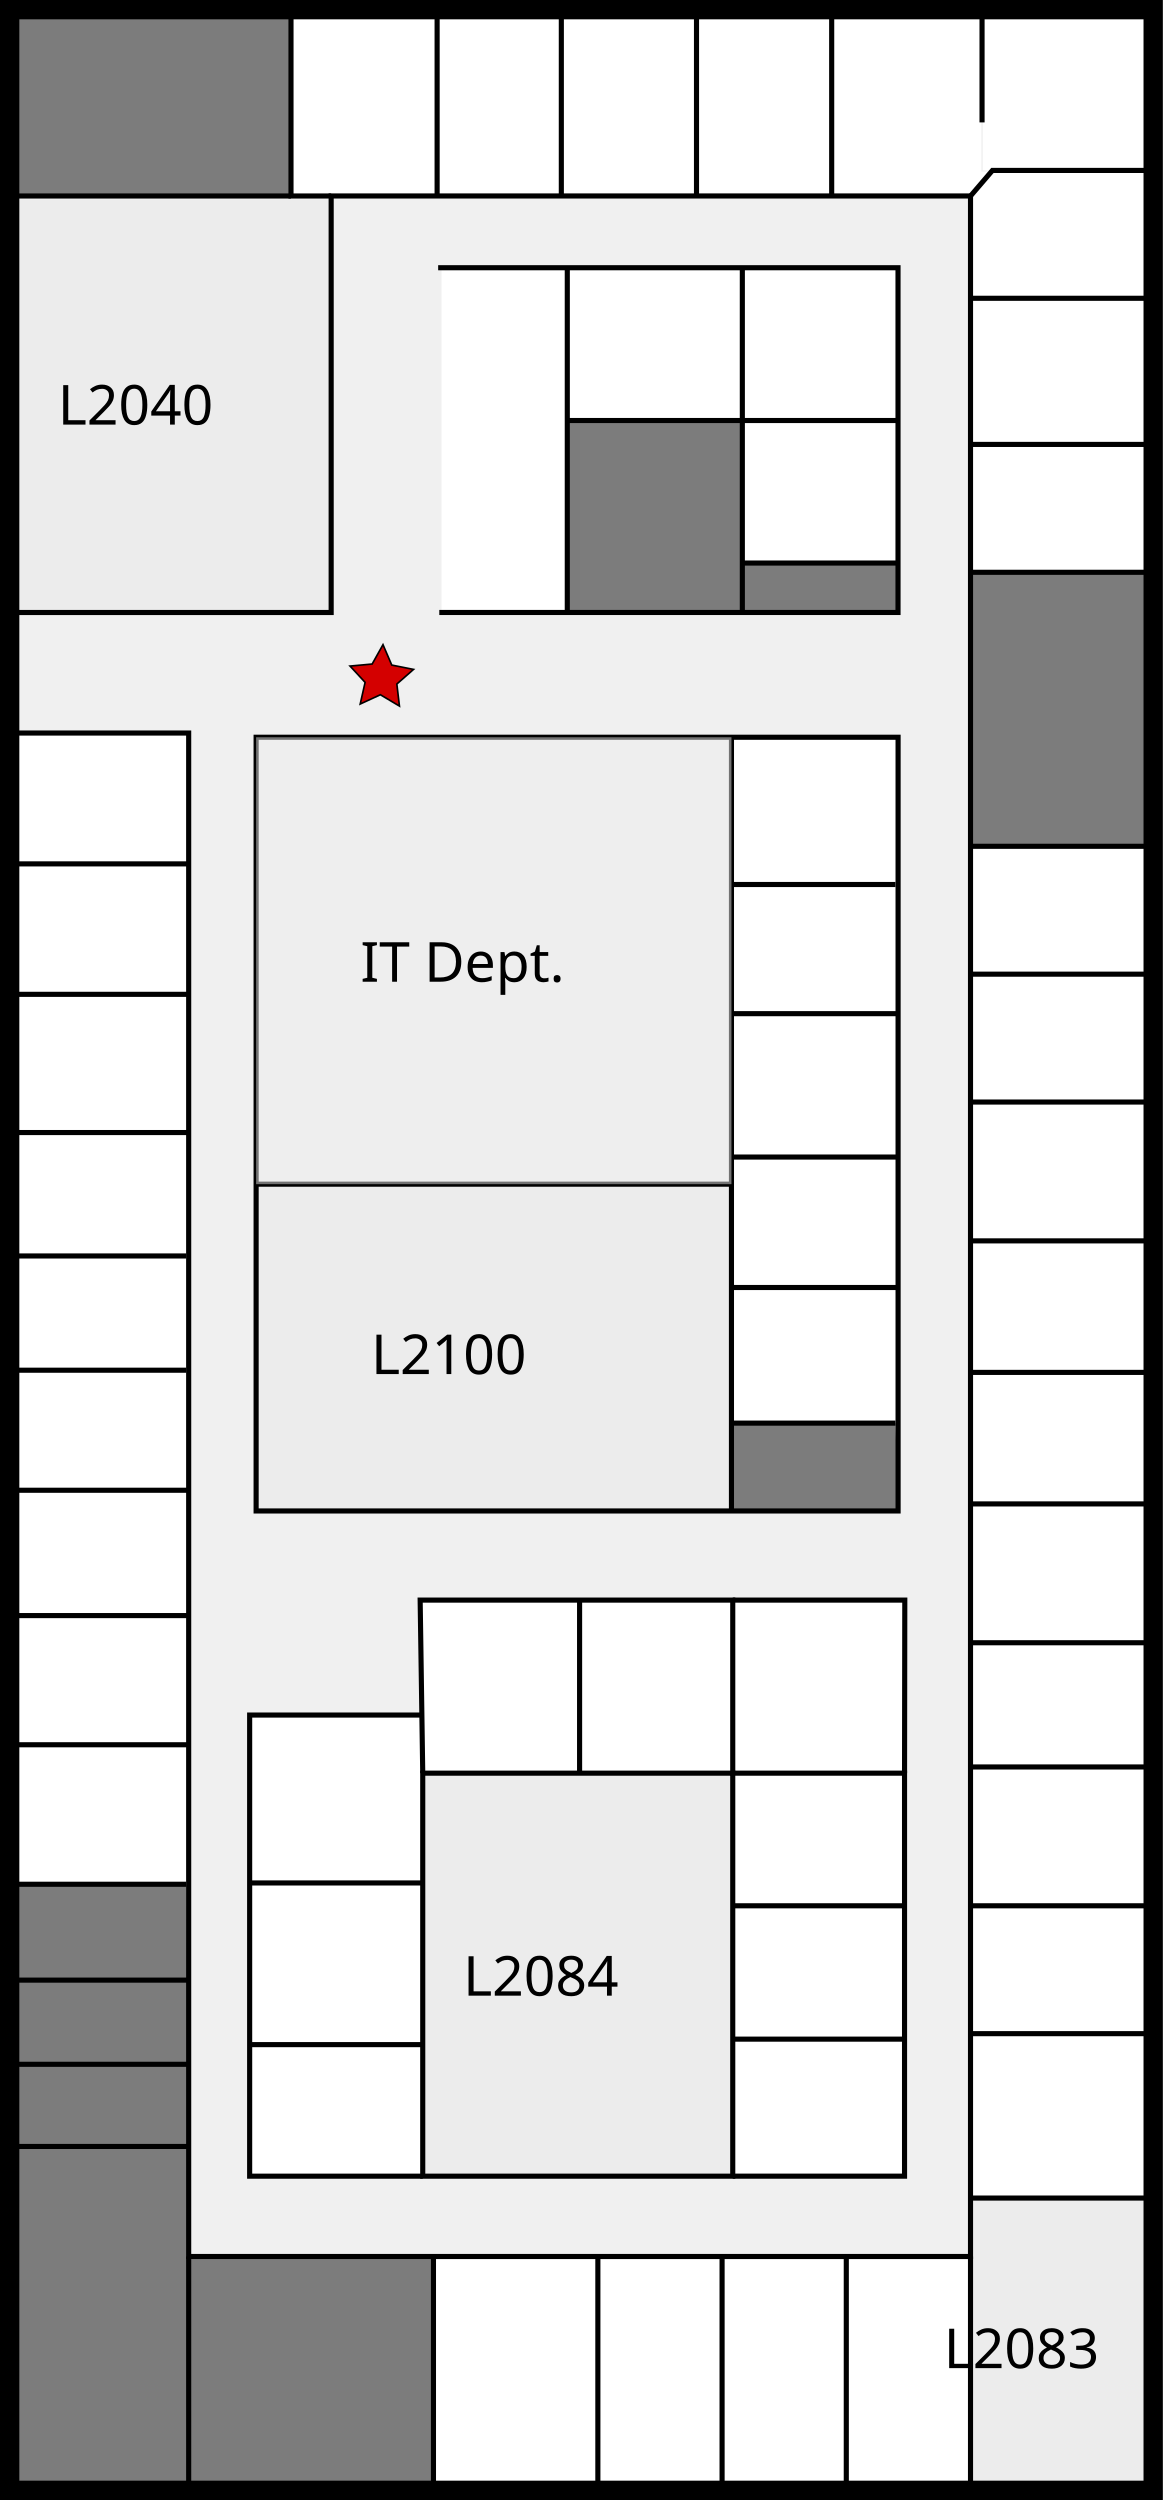
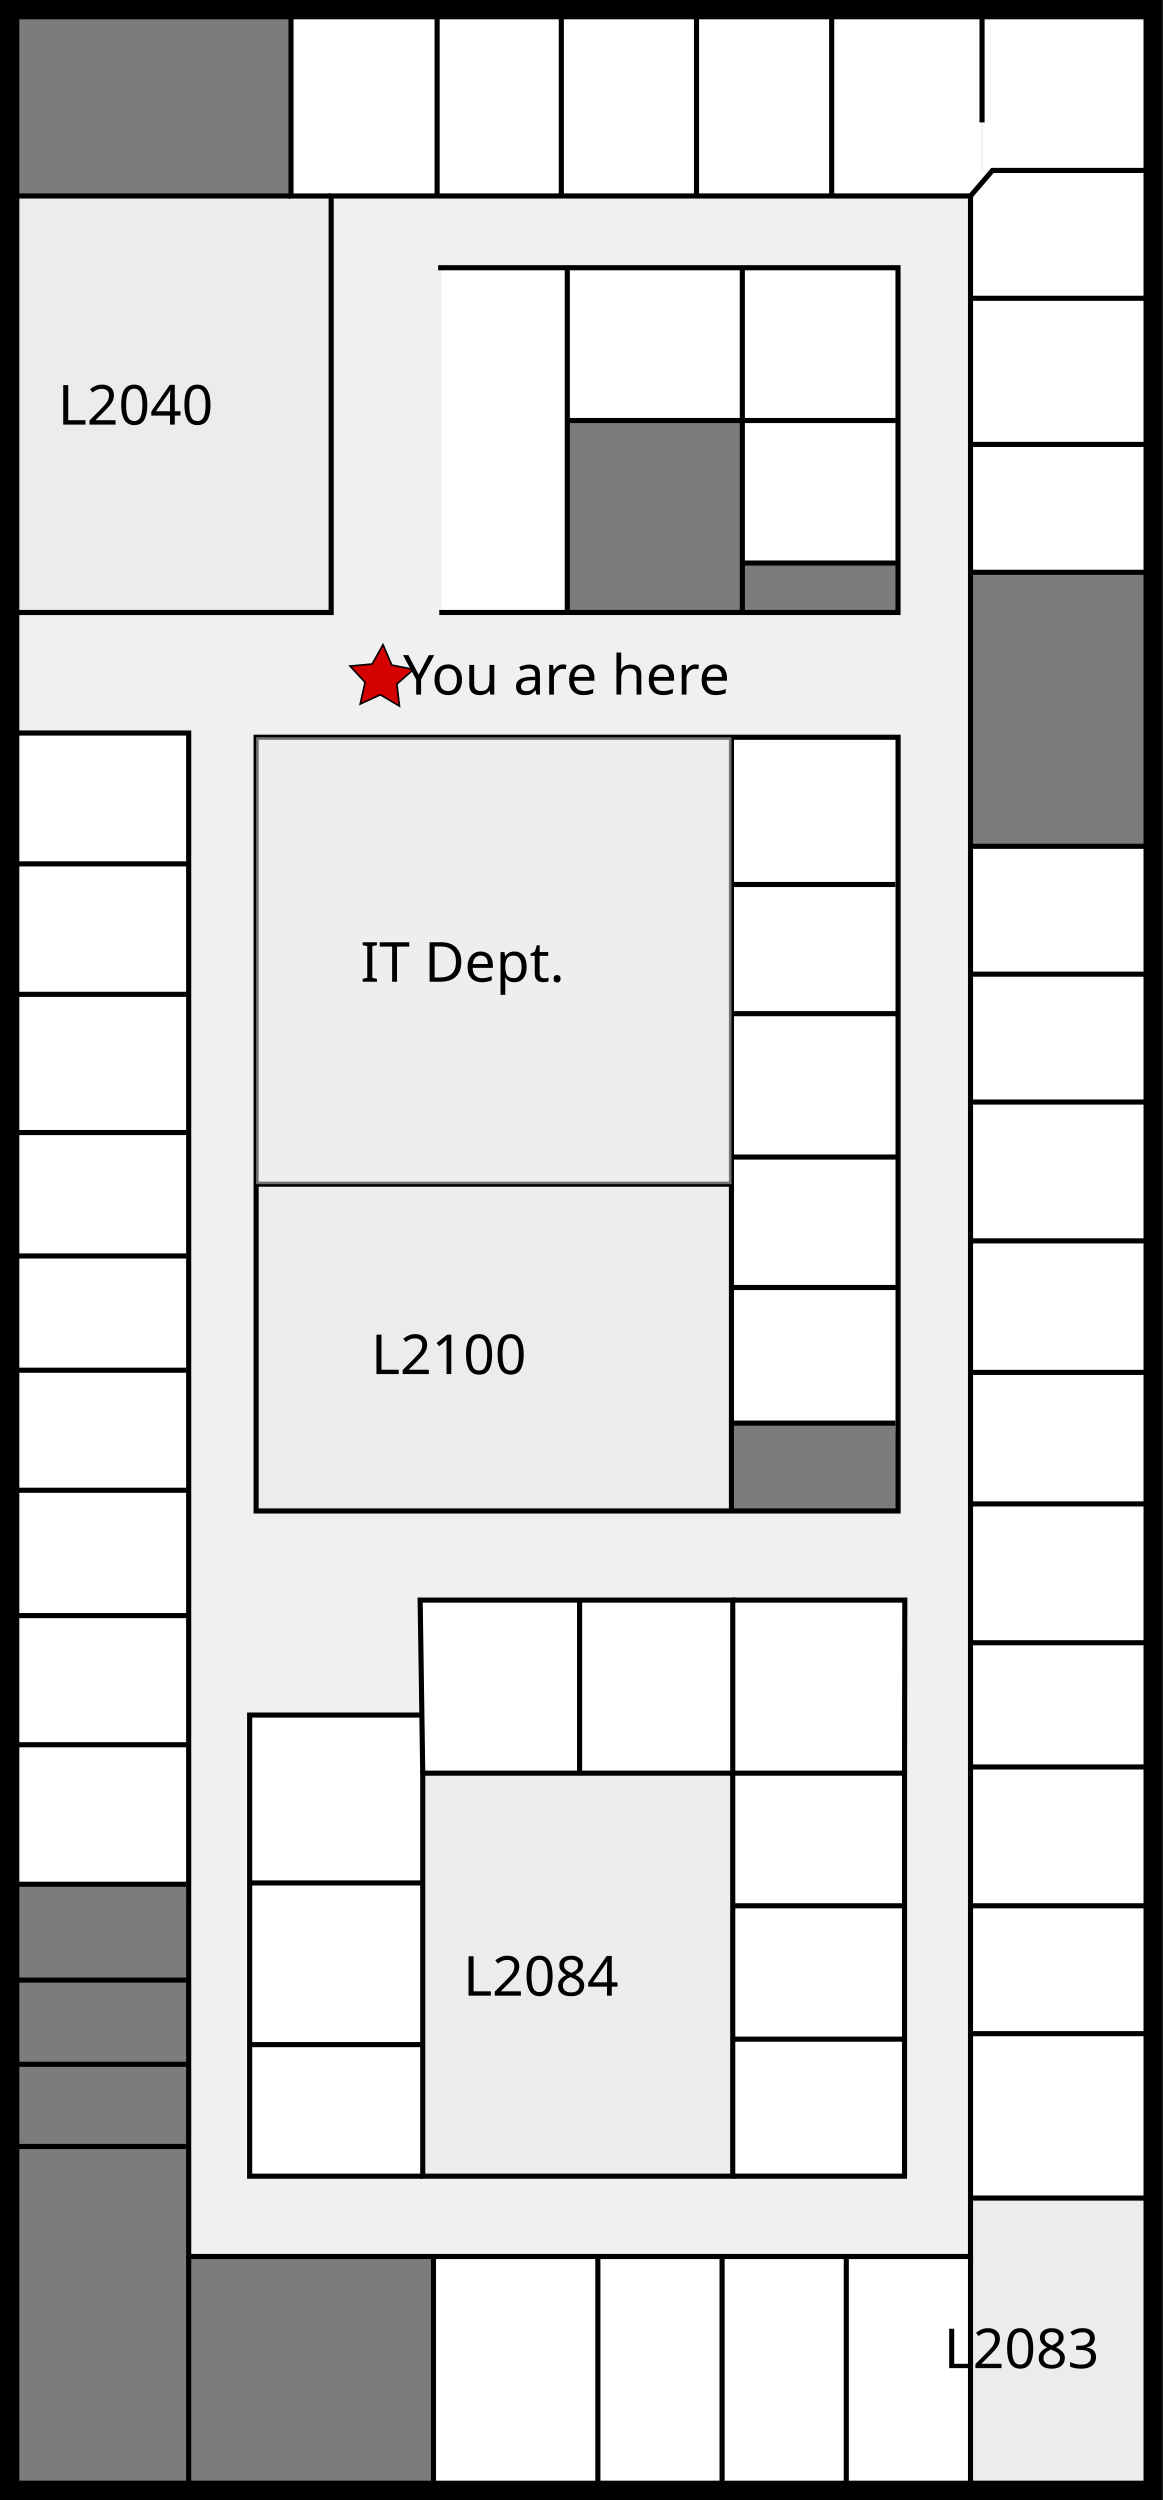
<svg xmlns="http://www.w3.org/2000/svg" width="133.647mm" height="287.327mm" viewBox="0 0 133.647 287.327" version="1.1" id="svg1264">
  <defs id="defs1258" />
  <style id="style1">.office{fill:#fff;stroke:none;stroke-width:1}.selected{fill:#eba904}</style>
  <g id="layer2">
    <rect id="L2083" width="21.268" height="33.937" x="140.087" y="257.602" style="fill:#ececec" transform="translate(-28.56613,-4.791746)" />
    <rect id="L2100" width="54.481" height="37.483" x="58.036" y="140.813" style="fill:#ececec" transform="translate(-28.56613,-4.791746)" />
    <rect id="L2040" width="36.433" height="47.594" x="30.066" y="27.742" style="fill:#ececec" transform="translate(-28.56613,-4.791746)" />
    <rect id="L2044" class="office" width="14.505" height="39.593" x="79.309" y="35.55" transform="translate(-28.56613,-4.791746)" />
    <rect id="L2041" class="office" width="16.867" height="21.308" x="61.97" y="5.784" transform="translate(-28.56613,-4.791746)" />
    <rect id="L2043" class="office" width="14.316" height="21.308" x="78.79" y="5.784" transform="translate(-28.56613,-4.791746)" />
    <rect id="L2045" class="office" width="15.45" height="21.308" x="93.077" y="5.784" transform="translate(-28.56613,-4.791746)" />
    <rect id="L2047" class="office" width="15.45" height="21.308" x="108.716" y="5.784" transform="translate(-28.56613,-4.791746)" />
    <rect id="L2049" class="office" width="17.292" height="21.308" x="124.062" y="5.784" transform="translate(-28.56613,-4.791746)" />
    <rect id="L2051" class="office" width="19.831" height="18.602" x="141.524" y="5.784" transform="translate(-28.56613,-4.791746)" />
    <rect id="L2053" class="office" width="21.268" height="14.693" x="140.087" y="24.509" transform="translate(-28.56613,-4.791746)" />
    <rect id="L2055" class="office" width="21.268" height="16.598" x="140.087" y="39.159" transform="translate(-28.56613,-4.791746)" />
    <rect id="L2057" class="office" width="21.268" height="14.727" x="140.087" y="55.847" transform="translate(-28.56613,-4.791746)" />
    <rect id="L2063" class="office" width="21.268" height="14.727" x="140.087" y="102.051" transform="translate(-28.56613,-4.791746)" />
    <rect id="L2065" class="office" width="21.268" height="14.727" x="140.087" y="116.868" transform="translate(-28.56613,-4.791746)" />
    <rect id="L2067" class="office" width="21.268" height="15.529" x="140.087" y="131.684" transform="translate(-28.56613,-4.791746)" />
    <rect id="L2069" class="office" width="21.268" height="15.094" x="140.087" y="147.464" transform="translate(-28.56613,-4.791746)" />
    <rect id="L2071" class="office" width="21.268" height="15.094" x="140.087" y="162.548" transform="translate(-28.56613,-4.791746)" />
    <rect id="L2073" class="office" width="21.268" height="15.829" x="140.087" y="177.688" transform="translate(-28.56613,-4.791746)" />
    <rect id="L2075" class="office" width="21.268" height="14.293" x="140.087" y="193.512" transform="translate(-28.56613,-4.791746)" />
    <rect id="L2077" class="office" width="21.268" height="15.829" x="140.087" y="207.85" transform="translate(-28.56613,-4.791746)" />
    <rect id="L2079" class="office" width="21.268" height="14.76" x="140.087" y="223.736" transform="translate(-28.56613,-4.791746)" />
    <rect id="L2081" class="office" width="21.268" height="18.836" x="140.087" y="238.552" transform="translate(-28.56613,-4.791746)" />
    <rect id="L2085" class="office" width="14.185" height="27.389" x="125.8" y="264.15" transform="translate(-28.56613,-4.791746)" />
    <rect id="L2087" class="office" width="14.185" height="27.389" x="111.513" y="264.15" transform="translate(-28.56613,-4.791746)" />
    <rect id="L2089" class="office" width="14.185" height="27.389" x="97.225" y="264.15" transform="translate(-28.56613,-4.791746)" />
    <rect id="L2091" class="office" width="18.729" height="27.389" x="78.394" y="264.15" transform="translate(-28.56613,-4.791746)" />
    <rect id="L2078" class="office" width="19.865" height="15.629" x="112.738" y="239.16" transform="translate(-28.56613,-4.791746)" />
    <rect id="L2076" class="office" width="19.865" height="15.629" x="112.738" y="223.681" transform="translate(-28.56613,-4.791746)" />
    <rect id="L2074" class="office" width="19.865" height="15.295" x="112.738" y="208.669" transform="translate(-28.56613,-4.791746)" />
    <rect id="L2072" class="office" width="19.865" height="19.972" x="112.738" y="188.647" transform="translate(-28.56613,-4.791746)" />
    <rect id="L2098" class="office" width="17.526" height="19.972" x="95.276" y="188.647" transform="translate(-28.56613,-4.791746)" />
    <rect id="L2096" class="office" width="18.029" height="19.972" x="77.051" y="188.647" transform="translate(-28.56613,-4.791746)" />
    <rect id="L2090" class="office" width="19.969" height="19.088" x="28.61" y="197.243" />
    <rect id="L2088" class="office" width="19.969" height="18.587" x="28.61" y="216.265" />
    <rect id="L2086" class="office" width="19.969" height="14.946" x="28.777" y="235.007" />
    <rect id="L2101" class="office" width="19.969" height="16.048" x="1.789" y="200.567" />
    <rect id="L2103" class="office" width="19.969" height="14.678" x="1.789" y="185.751" />
    <rect id="L2105" class="office" width="19.969" height="14.678" x="1.789" y="171.202" />
    <rect id="L2107" class="office" width="19.969" height="13.91" x="1.789" y="157.387" />
    <rect id="L2109" class="office" width="19.969" height="13.208" x="1.789" y="144.292" />
    <rect id="L2111" class="office" width="19.969" height="14.077" x="1.789" y="130.239" />
    <rect id="L2113" class="office" width="19.969" height="15.614" x="1.789" y="114.414" />
    <rect id="L2115" class="office" width="19.969" height="15.012" x="1.789" y="99.141" />
    <rect id="L2048" class="office" width="19.969" height="17.485" x="65.29" y="30.878" />
    <rect id="L2050" class="office" width="17.964" height="17.485" x="85.398" y="30.878" />
    <rect id="L2052" class="office" width="17.964" height="16.549" x="85.398" y="48.218" />
    <rect id="L2058" class="office" width="19.234" height="17.017" x="84.128" y="84.73" />
    <rect id="L2060" class="office" width="19.234" height="14.812" x="84.128" y="101.752" />
    <rect id="L2062" class="office" width="19.234" height="16.282" x="84.128" y="116.569" />
    <rect id="L2064" class="office" width="19.234" height="14.879" x="84.128" y="132.973" />
    <rect id="L2066" class="office" width="19.234" height="15.413" x="84.128" y="148.051" />
    <rect id="L2117" class="office" width="19.969" height="15.012" x="1.789" y="84.324" />
  </g>
  <g id="layer1" transform="translate(-28.56613,-4.791746)">
    <rect style="display:inline;fill:none;fill-opacity:1;stroke:#000000;stroke-width:2.221;stroke-miterlimit:4;stroke-dasharray:none;stroke-opacity:1;paint-order:markers stroke fill" id="rect190" width="131.426" height="285.106" x="29.677" y="5.902" />
    <path style="display:inline;fill:none;stroke:#000000;stroke-width:0.589;stroke-linecap:butt;stroke-linejoin:miter;stroke-miterlimit:4;stroke-dasharray:none;stroke-opacity:1" d="M 29.245,75.184 H 66.627 V 27.317 h 73.481 V 264.135 H 50.251 V 89.041 H 28.957 Z" id="path4708" />
    <path style="display:inline;fill:#ececec;stroke:#000000;stroke-width:0.588px;stroke-linecap:butt;stroke-linejoin:miter;stroke-opacity:1" d="m 78.384,264.161 v 26.848" id="path4710" />
    <path style="display:inline;fill:#ececec;stroke:#000000;stroke-width:0.588px;stroke-linecap:butt;stroke-linejoin:miter;stroke-opacity:1" d="m 97.279,264.135 v 26.873" id="path4712" />
    <path style="display:inline;fill:#ececec;stroke:#000000;stroke-width:0.588px;stroke-linecap:butt;stroke-linejoin:miter;stroke-opacity:1" d="m 111.555,264.012 v 26.996" id="path4714" />
    <path style="display:inline;fill:#ececec;stroke:#000000;stroke-width:0.588px;stroke-linecap:butt;stroke-linejoin:miter;stroke-opacity:1" d="m 125.831,264.161 v 26.848" id="path4716" />
    <path style="display:inline;fill:#ececec;stroke:#000000;stroke-width:0.588px;stroke-linecap:butt;stroke-linejoin:miter;stroke-opacity:1" d="m 140.108,264.135 v 27.492" id="path4718" />
    <path style="display:inline;fill:#ececec;stroke:#000000;stroke-width:0.588px;stroke-linecap:butt;stroke-linejoin:miter;stroke-opacity:1" d="M 161.522,257.417 H 140.133" id="path4720" />
    <path style="display:inline;fill:#ececec;stroke:#000000;stroke-width:0.588px;stroke-linecap:butt;stroke-linejoin:miter;stroke-opacity:1" d="M 161.522,238.522 H 139.985" id="path4722" />
    <path style="display:inline;fill:#ececec;stroke:#000000;stroke-width:0.588px;stroke-linecap:butt;stroke-linejoin:miter;stroke-opacity:1" d="M 161.102,223.826 H 140.133" id="path4724" />
    <path style="display:inline;fill:#ececec;stroke:#000000;stroke-width:0.588px;stroke-linecap:butt;stroke-linejoin:miter;stroke-opacity:1" d="M 161.102,207.87 H 140.133" id="path4726" />
    <path style="display:inline;fill:#ececec;stroke:#000000;stroke-width:0.588px;stroke-linecap:butt;stroke-linejoin:miter;stroke-opacity:1" d="M 161.102,193.594 H 140.108" id="path4728" />
    <path style="display:inline;fill:#ececec;stroke:#000000;stroke-width:0.588px;stroke-linecap:butt;stroke-linejoin:miter;stroke-opacity:1" d="M 161.573,177.638 H 139.985" id="path4730" />
    <path style="display:inline;fill:#ececec;stroke:#000000;stroke-width:0.588px;stroke-linecap:butt;stroke-linejoin:miter;stroke-opacity:1" d="M 161.573,162.522 H 140.133" id="path4732" />
    <path style="display:inline;fill:#ececec;stroke:#000000;stroke-width:0.588px;stroke-linecap:butt;stroke-linejoin:miter;stroke-opacity:1" d="M 161.522,147.406 H 140.133" id="path4734" />
    <path style="display:inline;fill:#ececec;stroke:#000000;stroke-width:0.588px;stroke-linecap:butt;stroke-linejoin:miter;stroke-opacity:1" d="M 161.102,131.45 H 140.133" id="path4736" />
    <path style="display:inline;fill:#ececec;stroke:#000000;stroke-width:0.588px;stroke-linecap:butt;stroke-linejoin:miter;stroke-opacity:1" d="M 161.647,116.754 H 140.133" id="path4738" />
    <path style="display:inline;fill:#ececec;stroke:#000000;stroke-width:0.588px;stroke-linecap:butt;stroke-linejoin:miter;stroke-opacity:1" d="M 161.722,102.057 H 140.133" id="path4740" />
    <path style="display:inline;fill:#ececec;stroke:#000000;stroke-width:0.588px;stroke-linecap:butt;stroke-linejoin:miter;stroke-opacity:1" d="M 161.35,70.566 H 140.133" id="path4742" />
    <path style="display:inline;fill:#ececec;stroke:#000000;stroke-width:0.588px;stroke-linecap:butt;stroke-linejoin:miter;stroke-opacity:1" d="m 161.647,55.869 h -21.54" id="path4744" />
    <path style="display:inline;fill:#ececec;stroke:#000000;stroke-width:0.588px;stroke-linecap:butt;stroke-linejoin:miter;stroke-opacity:1" d="M 161.722,39.074 H 140.108" id="path4746" />
    <path style="display:inline;fill:none;stroke:#000000;stroke-width:0.588px;stroke-linecap:butt;stroke-linejoin:miter;stroke-opacity:1" d="m 161.722,24.378 h -19.094 l -2.519,2.939" id="path4748" />
    <path style="display:inline;fill:#ececec;stroke:#000000;stroke-width:0.588px;stroke-linecap:butt;stroke-linejoin:miter;stroke-opacity:1" d="M 124.152,5.482 V 27.194" id="path4750" />
    <path style="display:inline;fill:#ececec;stroke:#000000;stroke-width:0.588px;stroke-linecap:butt;stroke-linejoin:miter;stroke-opacity:1" d="M 108.616,5.482 V 27.317" id="path4752" />
    <path style="display:inline;fill:#ececec;stroke:#000000;stroke-width:0.588px;stroke-linecap:butt;stroke-linejoin:miter;stroke-opacity:1" d="M 93.08,5.902 V 27.219" id="path4754" />
    <path style="display:inline;fill:#ececec;stroke:#000000;stroke-width:0.588px;stroke-linecap:butt;stroke-linejoin:miter;stroke-opacity:1" d="M 78.804,5.432 V 27.194" id="path4756" />
    <path style="display:inline;fill:none;stroke:#000000;stroke-width:0.588px;stroke-linecap:butt;stroke-linejoin:miter;stroke-opacity:1" d="M 66.627,27.317 H 62.01 V 5.425" id="path4758" />
    <path style="display:inline;fill:#ececec;stroke:#000000;stroke-width:0.588px;stroke-linecap:butt;stroke-linejoin:miter;stroke-opacity:1" d="M 141.433,5.796 V 18.86" id="path4760" />
    <path style="display:inline;fill:#ececec;stroke:#000000;stroke-width:0.588px;stroke-linecap:butt;stroke-linejoin:miter;stroke-opacity:1" d="m 50.251,264.135 v 27.286" id="path4762" />
    <path style="display:inline;fill:#ececec;stroke:#000000;stroke-width:0.588px;stroke-linecap:butt;stroke-linejoin:miter;stroke-opacity:1" d="M 77.152,208.584 H 112.781 v 46.318 H 77.152 Z" id="path4764" />
    <path style="display:inline;fill:none;stroke:#000000;stroke-width:0.588;stroke-linecap:butt;stroke-linejoin:miter;stroke-miterlimit:4;stroke-dasharray:none;stroke-opacity:1" d="m 112.781,254.902 19.744,-2e-5 V 208.584 H 112.781 V 188.691 H 76.855 l 0.297,19.893" id="path4766" />
    <path style="display:inline;fill:none;stroke:#000000;stroke-width:0.588px;stroke-linecap:butt;stroke-linejoin:miter;stroke-opacity:1" d="M 76.855,201.904 H 57.259 v 52.998 l 19.893,2e-5" id="path4768" />
    <path style="display:inline;fill:#ececec;stroke:#000000;stroke-width:0.588px;stroke-linecap:butt;stroke-linejoin:miter;stroke-opacity:1" d="M 50.282,251.487 H 29.202" id="path4770" />
    <path style="display:inline;fill:#ececec;stroke:#000000;stroke-width:0.588px;stroke-linecap:butt;stroke-linejoin:miter;stroke-opacity:1" d="M 50.282,242.043 H 29.647" id="path4772" />
    <path style="display:inline;fill:#ececec;stroke:#000000;stroke-width:0.588px;stroke-linecap:butt;stroke-linejoin:miter;stroke-opacity:1" d="M 29.053,221.351 H 49.985" id="path4774" />
    <path style="display:inline;fill:#ececec;stroke:#000000;stroke-width:0.588px;stroke-linecap:butt;stroke-linejoin:miter;stroke-opacity:1" d="m 29.647,205.318 h 20.487" id="path4776" />
    <path style="display:inline;fill:#ececec;stroke:#000000;stroke-width:0.588px;stroke-linecap:butt;stroke-linejoin:miter;stroke-opacity:1" d="M 29.127,190.473 H 50.134" id="path4778" />
    <path style="display:inline;fill:#ececec;stroke:#000000;stroke-width:0.588px;stroke-linecap:butt;stroke-linejoin:miter;stroke-opacity:1" d="m 29.053,176.068 h 21.08" id="path4780" />
    <path style="display:inline;fill:#ececec;stroke:#000000;stroke-width:0.588px;stroke-linecap:butt;stroke-linejoin:miter;stroke-opacity:1" d="M 28.979,162.271 H 49.985" id="path4782" />
    <path style="display:inline;fill:#ececec;stroke:#000000;stroke-width:0.588px;stroke-linecap:butt;stroke-linejoin:miter;stroke-opacity:1" d="M 29.202,149.141 H 49.985" id="path4784" />
    <path style="display:inline;fill:#ececec;stroke:#000000;stroke-width:0.588px;stroke-linecap:butt;stroke-linejoin:miter;stroke-opacity:1" d="M 29.202,134.956 H 50.134" id="path4788" />
    <path style="display:inline;fill:#ececec;stroke:#000000;stroke-width:0.588px;stroke-linecap:butt;stroke-linejoin:miter;stroke-opacity:1" d="M 29.202,119.071 H 50.134" id="path4790" />
    <path style="display:inline;fill:#ececec;stroke:#000000;stroke-width:0.588px;stroke-linecap:butt;stroke-linejoin:miter;stroke-opacity:1" d="M 29.053,104.078 H 50.282" id="path4792" />
    <rect style="display:inline;fill:none;fill-opacity:1;stroke:#000000;stroke-width:0.589;stroke-miterlimit:4;stroke-dasharray:none;stroke-opacity:1;paint-order:markers stroke fill" id="rect4794" width="73.782" height="88.924" x="58.002" y="89.524" />
    <path style="display:inline;fill:#ececec;stroke:#000000;stroke-width:0.588px;stroke-linecap:butt;stroke-linejoin:miter;stroke-opacity:1" d="M 112.633,89.524 V 178.448" id="path4796" />
    <path style="display:inline;fill:#ececec;stroke:#000000;stroke-width:0.588px;stroke-linecap:butt;stroke-linejoin:miter;stroke-opacity:1" d="M 58.002,140.889 H 112.633" id="path4798" />
    <path style="display:inline;fill:#ececec;stroke:#000000;stroke-width:0.588px;stroke-linecap:butt;stroke-linejoin:miter;stroke-opacity:1" d="m 112.633,168.353 h 18.854" id="path4800" />
    <path style="display:inline;fill:#ececec;stroke:#000000;stroke-width:0.588px;stroke-linecap:butt;stroke-linejoin:miter;stroke-opacity:1" d="m 112.633,152.765 h 19.002" id="path4802" />
    <path style="display:inline;fill:#ececec;stroke:#000000;stroke-width:0.588px;stroke-linecap:butt;stroke-linejoin:miter;stroke-opacity:1" d="m 112.633,137.772 h 19.151" id="path4804" />
    <path style="display:inline;fill:#ececec;stroke:#000000;stroke-width:0.588px;stroke-linecap:butt;stroke-linejoin:miter;stroke-opacity:1" d="m 112.633,121.293 h 19.002" id="path4806" />
    <path style="display:inline;fill:#ececec;stroke:#000000;stroke-width:0.588px;stroke-linecap:butt;stroke-linejoin:miter;stroke-opacity:1" d="m 112.633,106.448 h 18.854" id="path4808" />
    <path style="display:inline;fill:#ececec;stroke:#000000;stroke-width:0.588px;stroke-linecap:butt;stroke-linejoin:miter;stroke-opacity:1" d="M 62.01,27.317 H 28.905" id="path4820" />
    <path style="display:inline;fill:#ececec;stroke:#000000;stroke-width:0.588px;stroke-linecap:butt;stroke-linejoin:miter;stroke-opacity:1" d="m 95.179,188.555 c 0,19.84 0,19.945 0,19.945" id="path4868" />
    <path style="display:inline;fill:#ececec;stroke:#000000;stroke-width:0.588px;stroke-linecap:butt;stroke-linejoin:miter;stroke-opacity:1" d="M 57.179,239.782 H 77.019" id="path4870" />
    <path style="display:inline;fill:#ececec;stroke:#000000;stroke-width:0.588px;stroke-linecap:butt;stroke-linejoin:miter;stroke-opacity:1" d="M 57.179,221.201 H 77.019" id="path4872" />
    <path style="display:inline;fill:#ececec;stroke:#000000;stroke-width:0.588px;stroke-linecap:butt;stroke-linejoin:miter;stroke-opacity:1" d="m 112.815,239.152 h 19.63" id="path4874" />
    <path style="display:inline;fill:#ececec;stroke:#000000;stroke-width:0.588px;stroke-linecap:butt;stroke-linejoin:miter;stroke-opacity:1" d="M 132.55,223.826 H 112.815" id="path4876" />
    <path style="display:inline;fill:#ececec;stroke:#000000;stroke-width:0.588px;stroke-linecap:butt;stroke-linejoin:miter;stroke-opacity:1" d="M 50.088,232.369 H 29.453" id="path4772-5" />
    <path style="display:inline;fill:none;stroke:#000000;stroke-width:0.588;stroke-linecap:butt;stroke-linejoin:miter;stroke-miterlimit:4;stroke-dasharray:none;stroke-opacity:1" d="m 112.781,188.691 h 19.774 l -0.029,19.893" id="path184" />
    <path style="display:inline;fill:none;stroke:#000000;stroke-width:0.588;stroke-linecap:butt;stroke-linejoin:miter;stroke-miterlimit:4;stroke-dasharray:none;stroke-opacity:1" d="M 79.055,75.184 H 131.776 V 35.562 H 78.924" id="path991" />
    <path style="display:inline;fill:none;stroke:#000000;stroke-width:0.588;stroke-linecap:butt;stroke-linejoin:miter;stroke-miterlimit:4;stroke-dasharray:none;stroke-opacity:1" d="M 93.765,35.577 V 75.114" id="path995" />
    <path style="display:inline;fill:none;stroke:#000000;stroke-width:0.588;stroke-linecap:butt;stroke-linejoin:miter;stroke-miterlimit:4;stroke-dasharray:none;stroke-opacity:1" d="M 113.883,35.65 V 75.26" id="path997" />
    <path style="display:inline;fill:none;stroke:#000000;stroke-width:0.588;stroke-linecap:butt;stroke-linejoin:miter;stroke-miterlimit:4;stroke-dasharray:none;stroke-opacity:1" d="M 93.678,53.122 H 131.762" id="path999" />
    <path style="display:inline;fill:none;stroke:#000000;stroke-width:0.588;stroke-linecap:butt;stroke-linejoin:miter;stroke-miterlimit:4;stroke-dasharray:none;stroke-opacity:1" d="m 113.81,69.503 h 17.879" id="path1003" />
    <path style="display:inline;fill:#000000;fill-opacity:0.482;stroke:none;stroke-width:0.407px;stroke-linecap:butt;stroke-linejoin:miter;stroke-opacity:1" d="m 29.053,221.351 h 20.932 l 0.266,42.784 28.133,0.025 v 26.848 l -48.707,-4e-5 z" id="path13527" />
    <path style="display:inline;fill:#ececec;fill-opacity:0.482;stroke:none;stroke-width:0.407px;stroke-linecap:butt;stroke-linejoin:miter;stroke-opacity:1" d="m 58.002,89.524 -1.39e-4,51.365 H 112.633 V 89.524 Z" id="path13529" />
    <path style="display:inline;fill:#000000;fill-opacity:0.482;stroke:none;stroke-width:0.407px;stroke-linecap:butt;stroke-linejoin:miter;stroke-opacity:1" d="m 112.633,168.353 h 18.854 l 0.297,10.095 -19.151,2e-5 z" id="path13531" />
    <path style="display:inline;fill:#000000;fill-opacity:0.482;stroke:none;stroke-width:0.407px;stroke-linecap:butt;stroke-linejoin:miter;stroke-opacity:1" d="m 140.133,70.566 h 21.217 l 0.371,31.492 h -21.588 z" id="path13533" />
    <path style="display:inline;fill:#000000;fill-opacity:0.482;stroke:none;stroke-width:0.407px;stroke-linecap:butt;stroke-linejoin:miter;stroke-opacity:1" d="m 113.81,69.503 -0.031,-16.483 -20.101,0.102 0.087,21.993 38.011,0.07 -0.087,-5.681 z" id="path13535" />
    <path style="display:inline;fill:#000000;fill-opacity:0.482;stroke:none;stroke-width:0.407px;stroke-linecap:butt;stroke-linejoin:miter;stroke-opacity:1" d="M 29.677,5.902 28.905,27.317 H 62.01 V 5.425 Z" id="path13537" />
  </g>
  <g id="layer3">
    <text xml:space="preserve" style="font-size:6.35px;font-family:sans-serif;-inkscape-font-specification:sans-serif;text-align:center;writing-mode:lr-tb;direction:ltr;text-anchor:middle;fill:none;stroke-width:1.102" x="19.711" y="48.797" id="text28">
      <tspan id="tspan28" style="fill:#000000;stroke-width:1.102" x="19.711" y="48.797">L2040</tspan>
    </text>
    <text xml:space="preserve" style="font-size:6.35px;font-family:sans-serif;-inkscape-font-specification:sans-serif;text-align:center;writing-mode:lr-tb;direction:ltr;text-anchor:middle;fill:none;stroke-width:1.102" x="55.712" y="157.926" id="text28-9">
      <tspan id="tspan28-4" style="fill:#000000;stroke-width:1.102" x="55.712" y="157.926">L2100</tspan>
    </text>
    <text xml:space="preserve" style="font-size:6.35px;font-family:sans-serif;-inkscape-font-specification:sans-serif;text-align:center;writing-mode:lr-tb;direction:ltr;text-anchor:middle;fill:none;stroke-width:1.102" x="66.296" y="229.363" id="text28-8">
      <tspan id="tspan28-2" style="fill:#000000;stroke-width:1.102" x="66.296" y="229.363">L2084</tspan>
    </text>
    <text xml:space="preserve" style="font-size:6.35px;font-family:sans-serif;-inkscape-font-specification:sans-serif;text-align:center;writing-mode:lr-tb;direction:ltr;text-anchor:middle;fill:none;stroke-width:1.102" x="121.537" y="272.169" id="text28-5">
      <tspan id="tspan28-5" style="fill:#000000;stroke-width:1.102" x="121.537" y="272.169">L2083</tspan>
    </text>
    <text xml:space="preserve" style="font-size:6.35px;font-family:sans-serif;-inkscape-font-specification:sans-serif;text-align:center;writing-mode:lr-tb;direction:ltr;text-anchor:middle;fill:none;stroke-width:1.102" x="57.282" y="112.826" id="text1">
      <tspan style="fill:#000000;stroke-width:1.102" x="57.282" y="112.826" id="tspan2">IT Dept.</tspan>
    </text>
+     <text xml:space="preserve" style="font-size:6.35px;font-family:sans-serif;-inkscape-font-specification:sans-serif;text-align:center;writing-mode:lr-tb;direction:ltr;text-anchor:middle;fill:#000000;stroke:none;stroke-width:1.102" x="69.226" y="79.829" id="text2">
+       <tspan id="tspan1" style="fill:#000000;stroke:none;stroke-width:1.102" x="69.226" y="79.829">You are here</tspan>
+     </text>
  </g>
  <g id="layer4">
    <path style="display:inline;fill:#d40000;fill-opacity:1;stroke:#000000;stroke-width:0.383;stroke-miterlimit:4;stroke-dasharray:none;stroke-opacity:1;paint-order:markers stroke fill" id="path4866" d="m 213.004,149.441 -1.588,-1.81 -2.392,0.282 1.231,-2.07 -1.008,-2.187 2.349,0.531 1.769,-1.634 0.221,2.398 2.101,1.177 -2.212,0.951 z" transform="rotate(-90,93.93645,196.0581)" />
  </g>
</svg>
